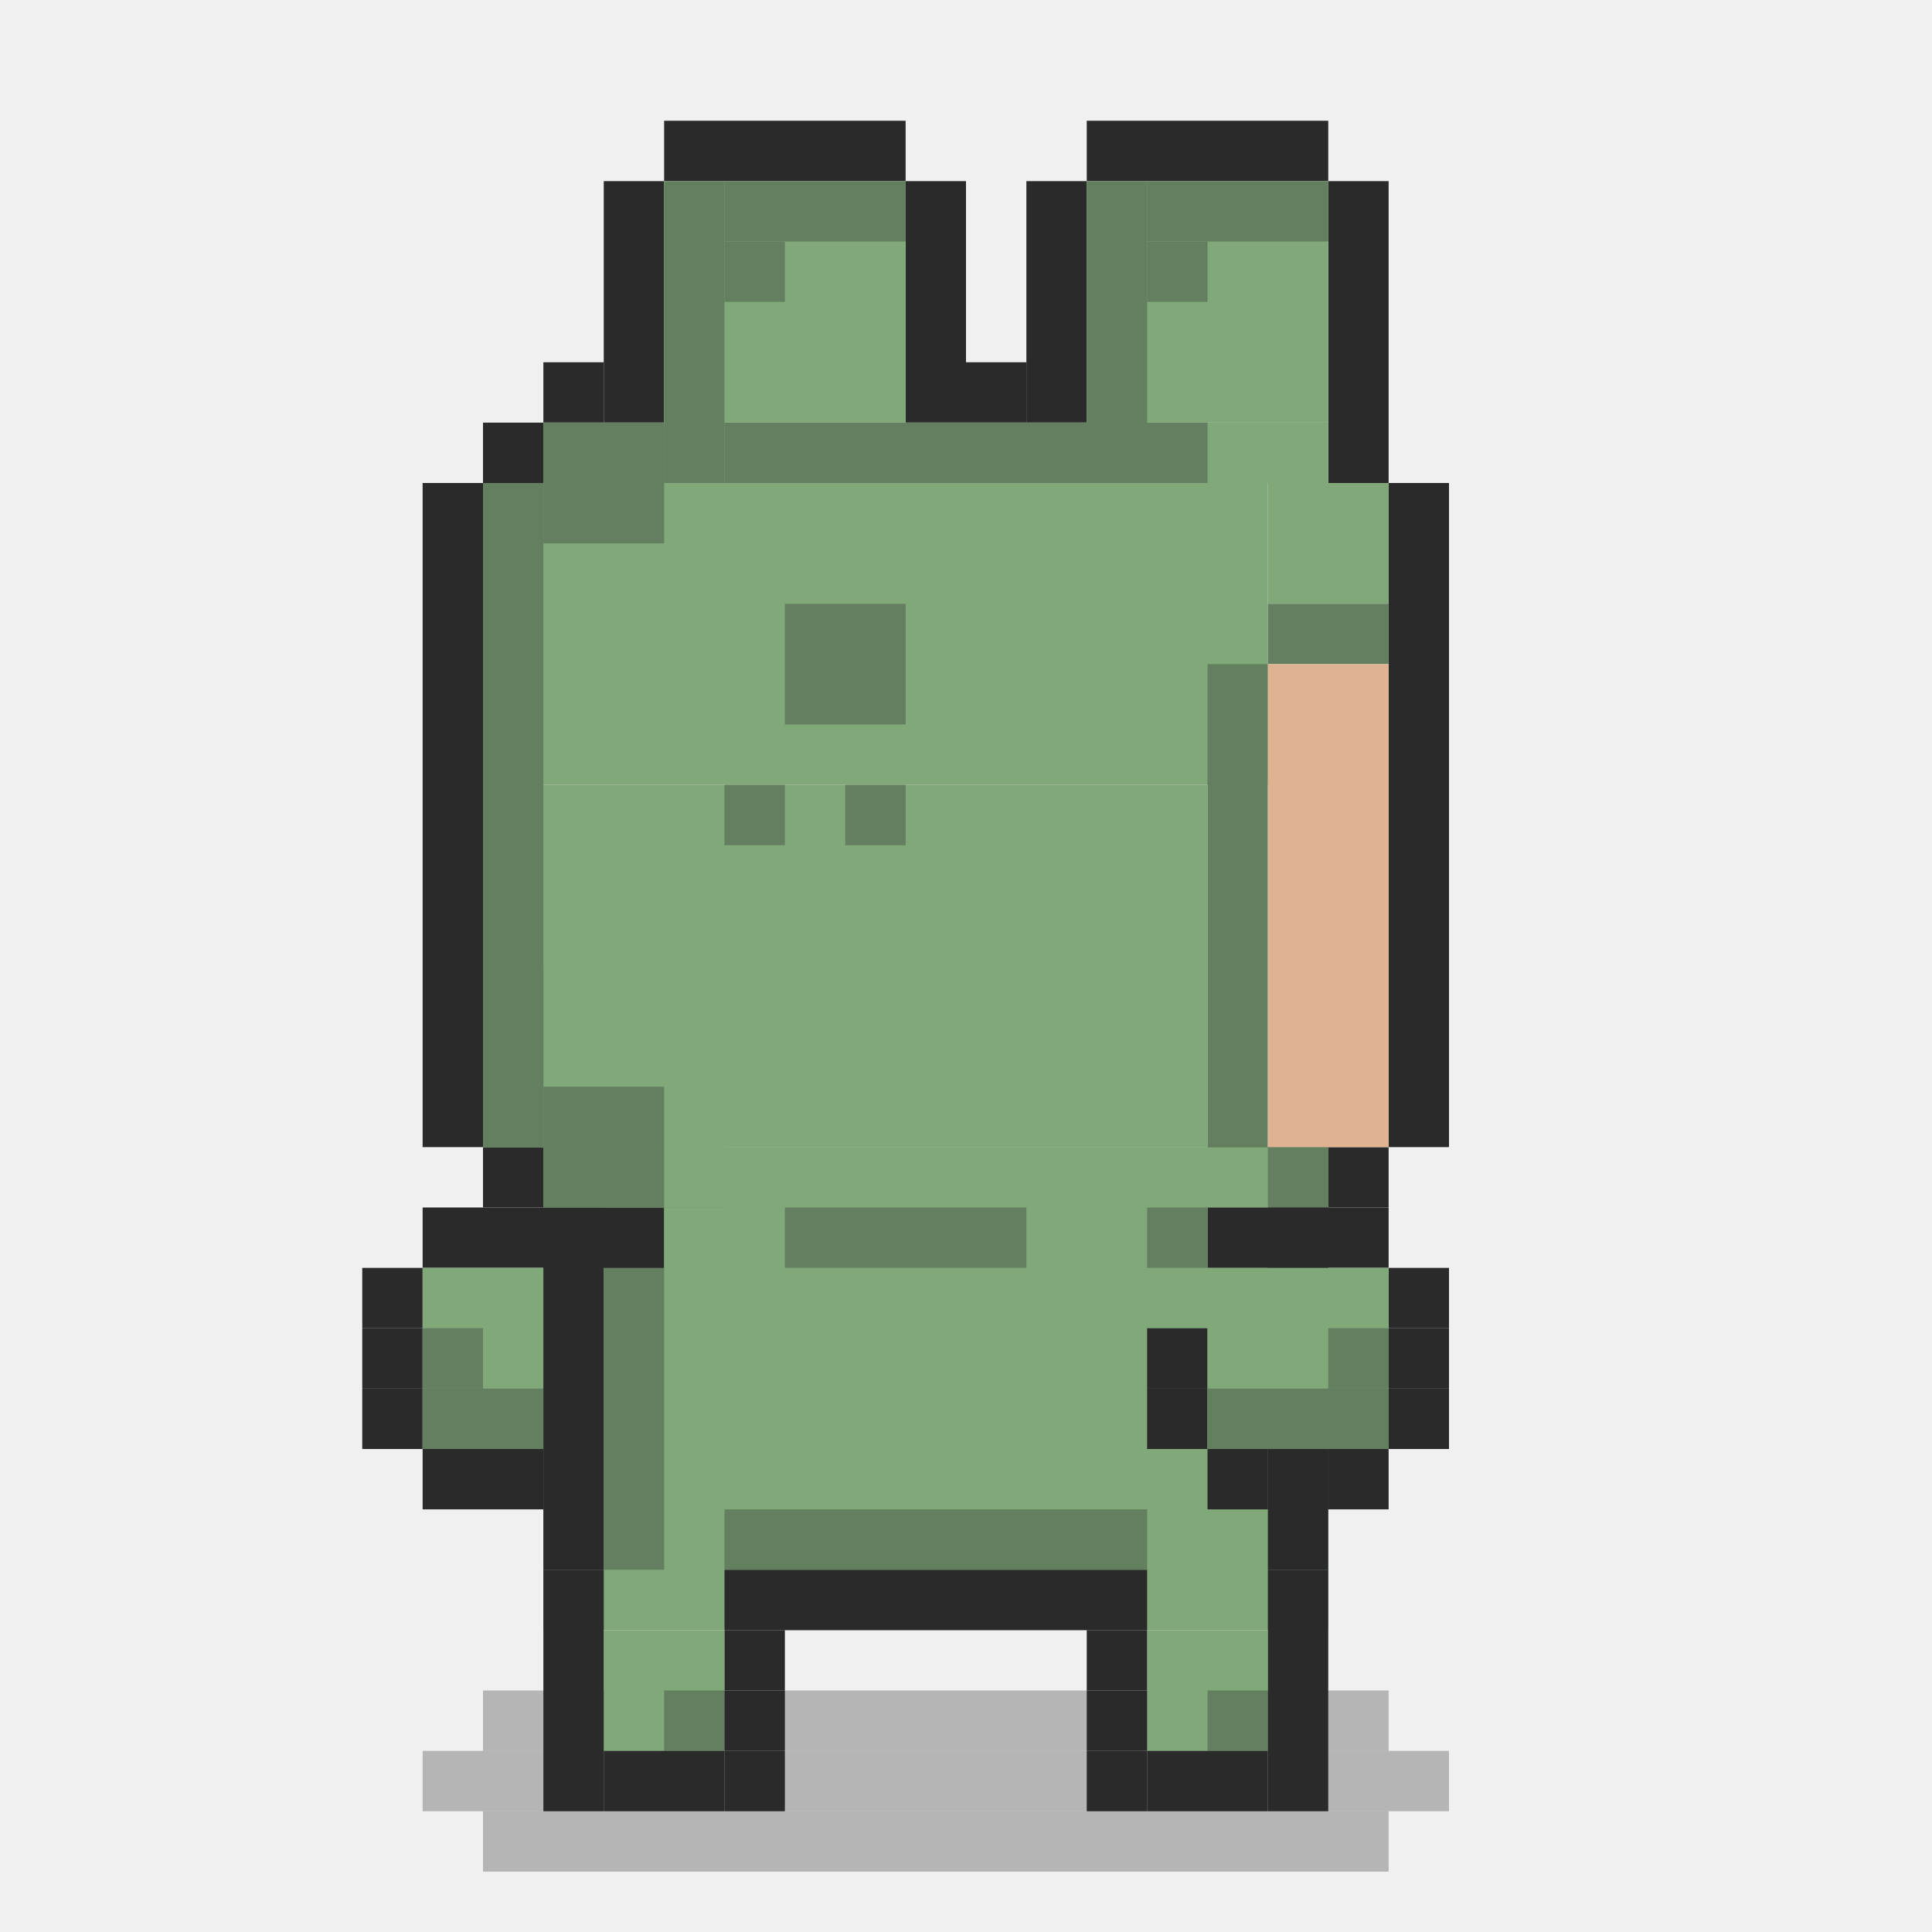
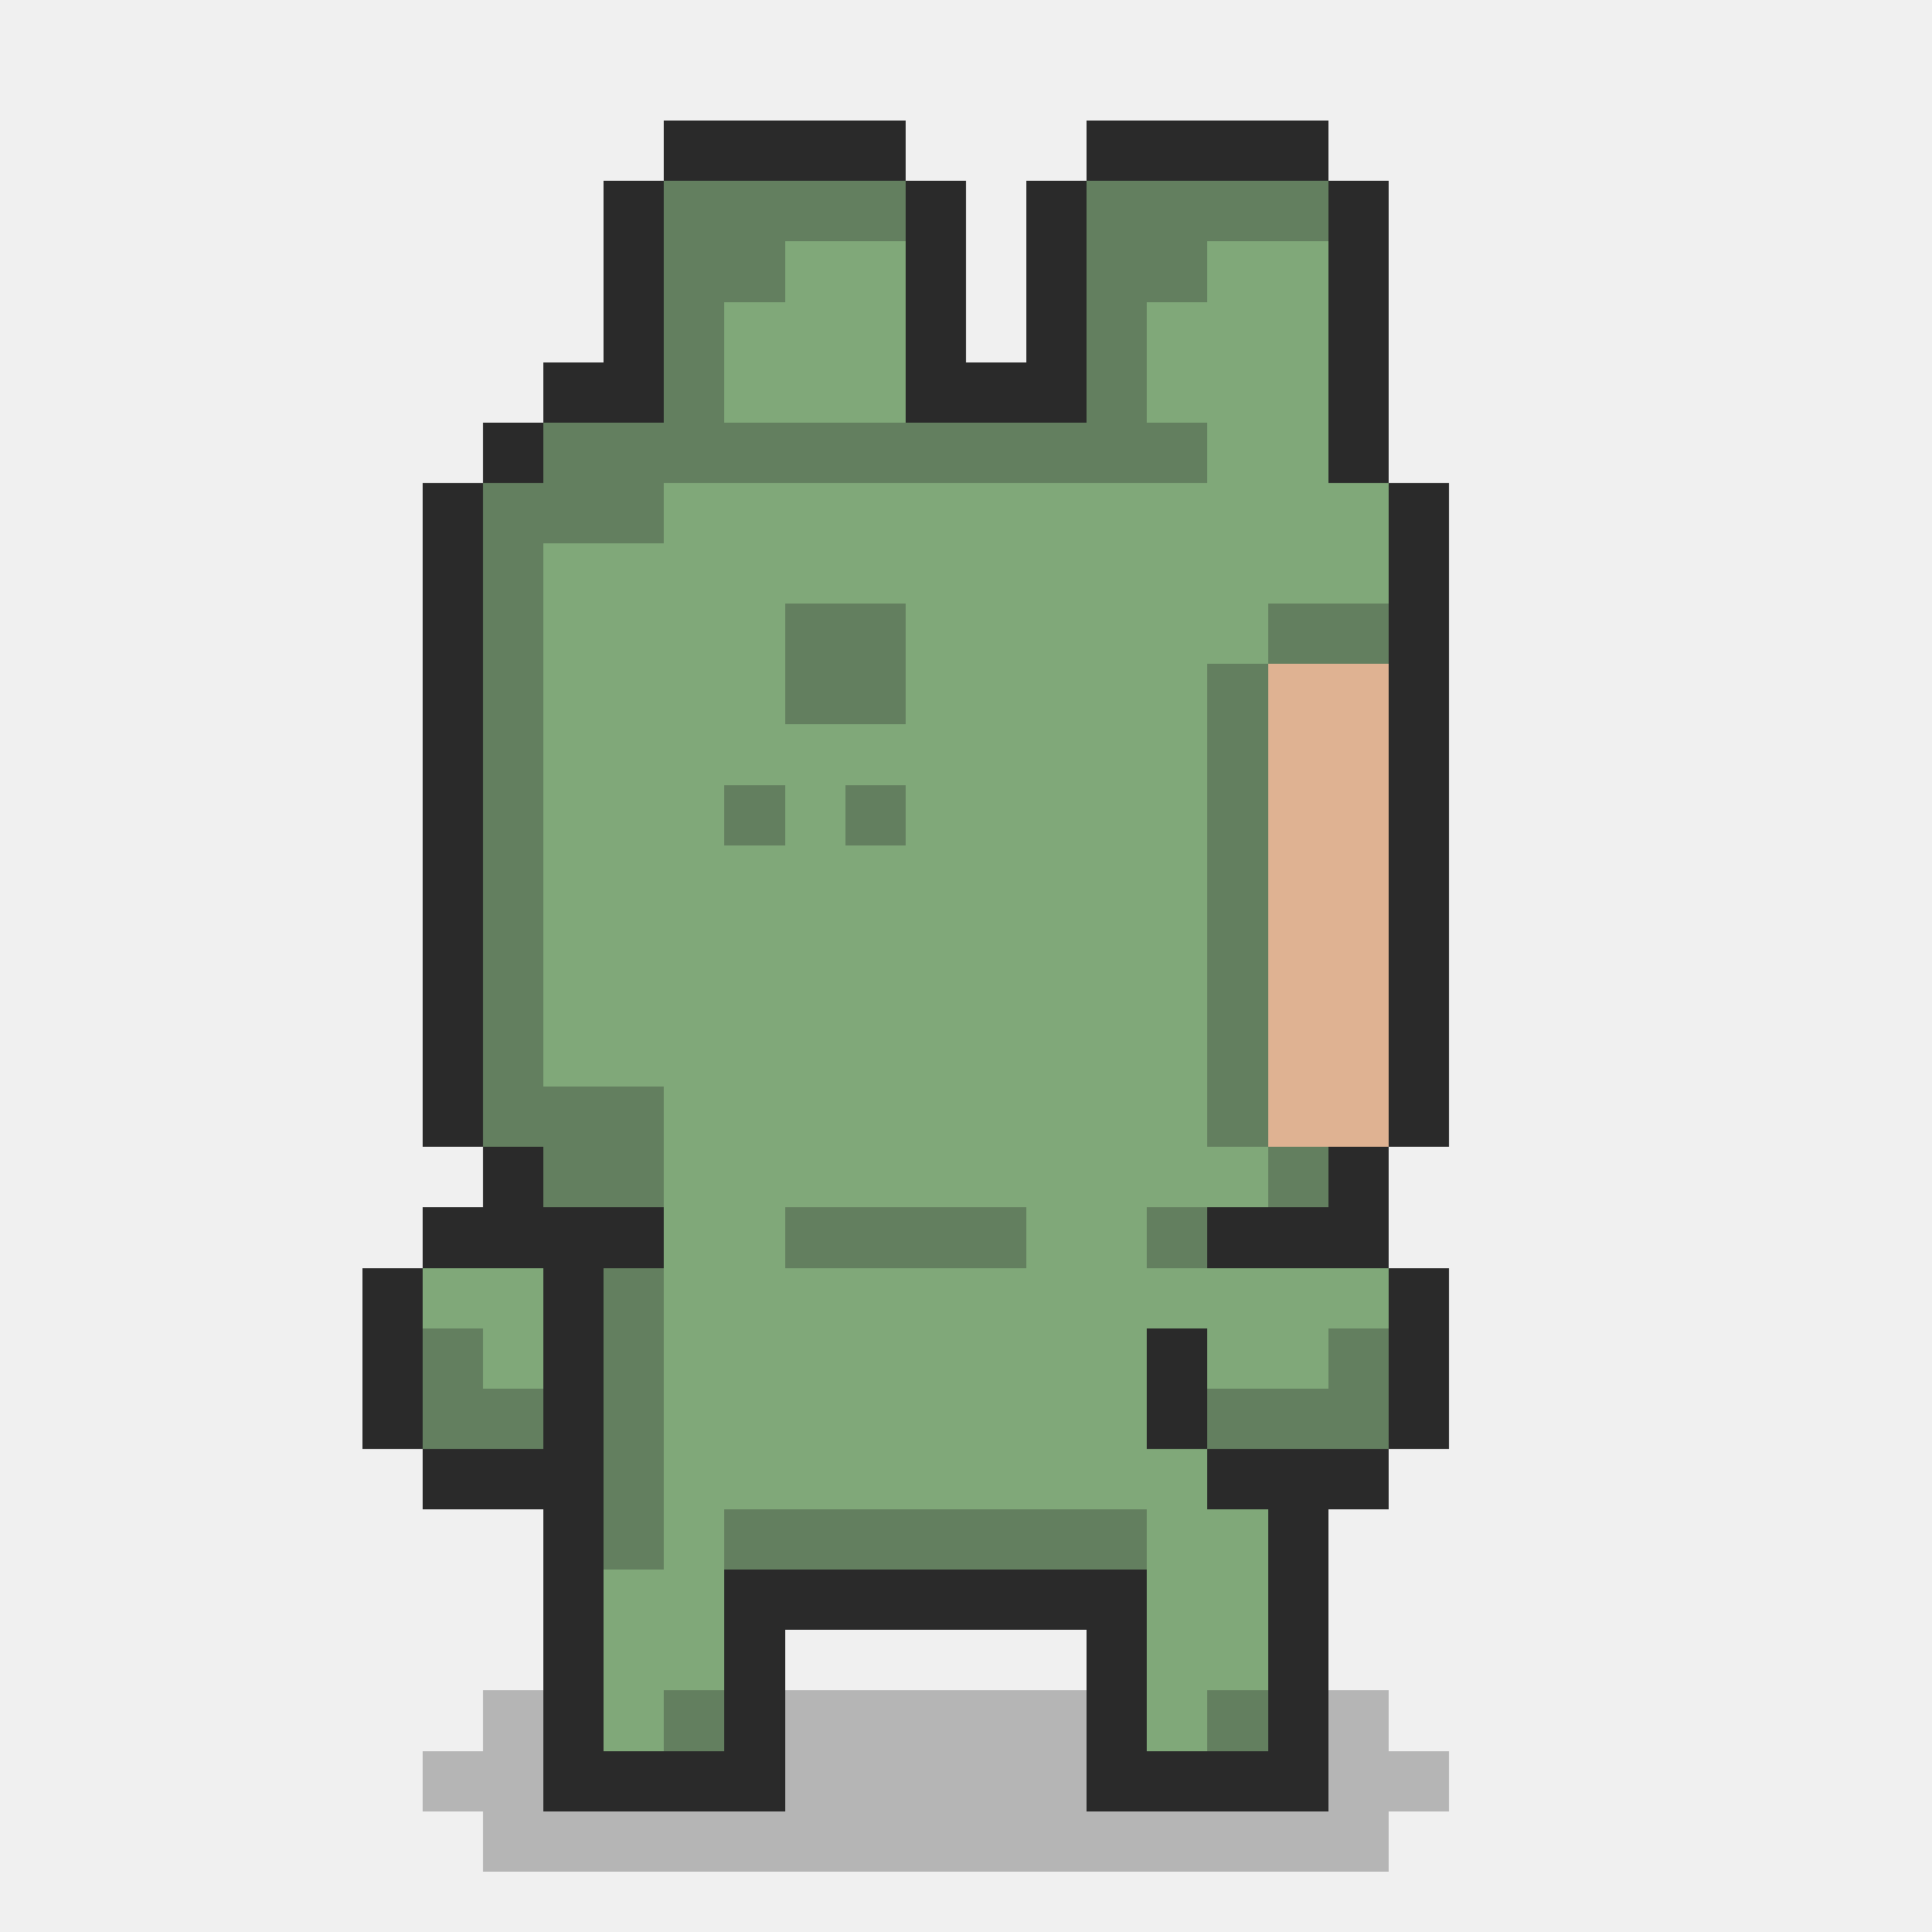
- <svg xmlns="http://www.w3.org/2000/svg" width="32" height="32" viewBox="0 0 32 32" fill="none">
+ <svg xmlns="http://www.w3.org/2000/svg" shape-rendering="crispEdges" width="32" height="32" viewBox="0 0 32 32" fill="none">
  <g clip-path="url(#clip0_23_9111)">
    <rect x="7" y="29" width="17" height="1" fill="#3D3D3D" fill-opacity="0.33" />
    <rect x="8" y="28" width="15" height="1" fill="#3D3D3D" fill-opacity="0.33" />
    <rect x="8" y="30" width="15" height="1" fill="#3D3D3D" fill-opacity="0.33" />
    <rect x="7" y="20" width="1" height="1" fill="#2A2A2A" />
    <rect x="6" y="21" width="1" height="1" fill="#2A2A2A" />
    <rect x="6" y="22" width="1" height="1" fill="#2A2A2A" />
    <rect x="6" y="23" width="1" height="1" fill="#2A2A2A" />
    <rect x="9" y="24" width="1" height="1" fill="#2A2A2A" />
    <rect x="10" y="23" width="1" height="1" fill="#2A2A2A" />
    <rect x="10" y="22" width="1" height="1" fill="#2A2A2A" />
    <rect x="7" y="24" width="1" height="1" fill="#2A2A2A" />
    <rect x="8" y="24" width="1" height="1" fill="#2A2A2A" />
    <rect x="8" y="20" width="1" height="1" fill="#2A2A2A" />
    <rect width="3" height="3" transform="translate(7 21)" fill="#80A879" />
    <rect width="1" height="1" transform="translate(7 22)" fill="#637F5F" />
    <rect width="3" height="1" transform="translate(7 23)" fill="#637F5F" />
    <rect width="13" height="8" transform="matrix(1 0 0 -1 9 27)" fill="#80A879" />
    <rect width="2" height="1" transform="matrix(1 0 0 -1 9 20)" fill="#2A2A2A" />
    <rect width="2" height="1" transform="matrix(1 0 0 -1 20 20)" fill="#2A2A2A" />
    <rect width="7" height="1" transform="matrix(1 0 0 -1 12 27)" fill="#2A2A2A" />
    <rect width="1" height="6" transform="matrix(1 0 0 -1 9 26)" fill="#2A2A2A" />
    <rect width="1" height="6" transform="matrix(1 0 0 -1 10 26)" fill="#637F5F" />
    <rect width="7" height="1" transform="matrix(1 0 0 -1 12 26)" fill="#637F5F" />
    <rect width="1" height="1" transform="matrix(1 0 0 -1 11 20)" fill="#637F5F" />
    <rect width="1" height="6" transform="matrix(1 0 0 -1 21 26)" fill="#2A2A2A" />
    <rect width="1" height="1" transform="matrix(1 0 0 -1 9 7)" fill="#2A2A2A" />
    <rect width="1" height="4" transform="matrix(1 0 0 -1 10 7)" fill="#2A2A2A" />
    <rect width="1" height="4" transform="matrix(1 0 0 -1 15 7)" fill="#2A2A2A" />
    <rect width="1" height="4" transform="matrix(1 0 0 -1 17 7)" fill="#2A2A2A" />
    <rect width="1" height="1" transform="matrix(1 0 0 -1 16 7)" fill="#2A2A2A" />
    <rect x="11" y="2" width="4" height="1" fill="#2A2A2A" />
    <rect x="18" y="2" width="4" height="1" fill="#2A2A2A" />
    <rect width="2" height="1" transform="matrix(1 0 0 -1 9 21)" fill="#2A2A2A" />
    <rect width="2" height="1" transform="matrix(1 0 0 -1 20 21)" fill="#2A2A2A" />
    <rect width="1" height="11" transform="matrix(1 0 0 -1 7 19)" fill="#2A2A2A" />
    <rect x="9" y="8" width="1" height="1" transform="rotate(180 9 8)" fill="#2A2A2A" />
    <rect x="9" y="20" width="1" height="1" transform="rotate(180 9 20)" fill="#2A2A2A" />
    <rect x="24" y="19" width="1" height="11" transform="rotate(180 24 19)" fill="#2A2A2A" />
    <rect width="1" height="5" transform="matrix(1 0 0 -1 22 8)" fill="#2A2A2A" />
    <rect width="1" height="1" transform="matrix(1 0 0 -1 22 20)" fill="#2A2A2A" />
    <rect x="11" y="20" width="9" height="1" fill="#80A879" />
    <rect x="9" y="19" width="13" height="1" fill="#80A879" />
    <rect x="8" y="13" width="12" height="6" fill="#80A879" />
    <rect width="13" height="5" transform="matrix(1 0 0 -1 8 13)" fill="#80A879" />
    <rect x="23" y="10" width="2" height="2" transform="rotate(180 23 10)" fill="#80A879" />
    <rect x="9" y="7" width="13" height="1" fill="#80A879" />
    <rect width="4" height="4" transform="matrix(1 0 0 -1 18 7)" fill="#80A879" />
    <rect width="4" height="4" transform="matrix(1 0 0 -1 11 7)" fill="#80A879" />
    <rect width="1" height="1" transform="matrix(1 0 0 -1 21 20)" fill="#637F5F" />
    <rect width="2" height="1" transform="matrix(1 0 0 -1 21 11)" fill="#637F5F" />
    <rect width="1" height="11" transform="matrix(1 0 0 -1 8 19)" fill="#637F5F" />
    <rect width="1" height="3" transform="matrix(1 0 0 -1 8 19)" fill="#637F5F" />
    <rect width="2" height="2" transform="matrix(1 0 0 -1 9 9)" fill="#637F5F" />
    <rect width="2" height="2" transform="matrix(1 0 0 -1 13 12)" fill="#637F5F" />
    <rect width="1" height="1" transform="matrix(1 0 0 -1 12 14)" fill="#637F5F" />
    <rect width="1" height="1" transform="matrix(1 0 0 -1 14 14)" fill="#637F5F" />
    <rect width="1" height="1" transform="matrix(1 0 0 -1 10 8)" fill="#637F5F" />
    <rect width="3" height="1" transform="matrix(1 0 0 -1 12 4)" fill="#637F5F" />
    <rect width="1" height="1" transform="matrix(1 0 0 -1 12 5)" fill="#637F5F" />
    <rect width="1" height="1" transform="matrix(1 0 0 -1 19 5)" fill="#637F5F" />
    <rect width="3" height="1" transform="matrix(1 0 0 -1 19 4)" fill="#637F5F" />
    <rect width="8" height="1" transform="matrix(1 0 0 -1 12 8)" fill="#637F5F" />
    <rect width="2" height="2" transform="matrix(1 0 0 -1 9 20)" fill="#637F5F" />
    <rect width="1" height="1" transform="matrix(1 0 0 -1 19 21)" fill="#637F5F" />
    <rect width="4" height="1" transform="matrix(1 0 0 -1 13 21)" fill="#637F5F" />
    <rect width="1" height="5" transform="matrix(1 0 0 -1 11 8)" fill="#637F5F" />
    <rect width="1" height="5" transform="matrix(1 0 0 -1 18 8)" fill="#637F5F" />
    <rect width="1" height="8" transform="matrix(1 0 0 -1 20 19)" fill="#637F5F" />
    <rect width="2" height="8" transform="matrix(1 0 0 -1 21 19)" fill="#DFB292" />
    <rect width="1" height="1" transform="matrix(-1 0 0 1 23 20)" fill="#2A2A2A" />
    <rect width="1" height="1" transform="matrix(-1 0 0 1 24 21)" fill="#2A2A2A" />
    <rect width="1" height="1" transform="matrix(-1 0 0 1 24 22)" fill="#2A2A2A" />
    <rect width="1" height="1" transform="matrix(-1 0 0 1 24 23)" fill="#2A2A2A" />
    <rect width="1" height="1" transform="matrix(-1 0 0 1 21 24)" fill="#2A2A2A" />
    <rect width="1" height="1" transform="matrix(-1 0 0 1 20 23)" fill="#2A2A2A" />
    <rect width="1" height="1" transform="matrix(-1 0 0 1 20 22)" fill="#2A2A2A" />
    <rect width="1" height="1" transform="matrix(-1 0 0 1 23 24)" fill="#2A2A2A" />
    <rect width="1" height="1" transform="matrix(-1 0 0 1 22 24)" fill="#2A2A2A" />
    <rect width="1" height="1" transform="matrix(-1 0 0 1 22 20)" fill="#2A2A2A" />
    <rect width="3" height="3" transform="matrix(-1 0 0 1 23 21)" fill="#80A879" />
    <rect width="1" height="1" transform="matrix(-1 0 0 1 23 22)" fill="#637F5F" />
    <rect width="3" height="1" transform="matrix(-1 0 0 1 23 23)" fill="#637F5F" />
    <rect x="21" y="29" width="2" height="2" transform="rotate(180 21 29)" fill="#80A879" />
    <rect x="21" y="29" width="1" height="1" transform="rotate(180 21 29)" fill="#637F5F" />
    <rect x="21" y="30" width="2" height="1" transform="rotate(180 21 30)" fill="#2A2A2A" />
    <rect x="19" y="28" width="1" height="1" transform="rotate(180 19 28)" fill="#2A2A2A" />
    <rect x="19" y="29" width="1" height="1" transform="rotate(180 19 29)" fill="#2A2A2A" />
    <rect x="19" y="30" width="1" height="1" transform="rotate(180 19 30)" fill="#2A2A2A" />
    <rect x="22" y="30" width="1" height="4" transform="rotate(180 22 30)" fill="#2A2A2A" />
    <rect width="2" height="2" transform="matrix(1 0 0 -1 10 29)" fill="#80A879" />
    <rect width="1" height="1" transform="matrix(1 0 0 -1 11 29)" fill="#637F5F" />
    <rect width="2" height="1" transform="matrix(1 0 0 -1 10 30)" fill="#2A2A2A" />
    <rect width="1" height="1" transform="matrix(1 0 0 -1 12 28)" fill="#2A2A2A" />
    <rect width="1" height="1" transform="matrix(1 0 0 -1 12 29)" fill="#2A2A2A" />
    <rect width="1" height="1" transform="matrix(1 0 0 -1 12 30)" fill="#2A2A2A" />
    <rect width="1" height="4" transform="matrix(1 0 0 -1 9 30)" fill="#2A2A2A" />
  </g>
  <defs>
    <clipPath id="clip0_23_9111">
      <rect width="32" height="32" fill="white" />
    </clipPath>
  </defs>
</svg>
